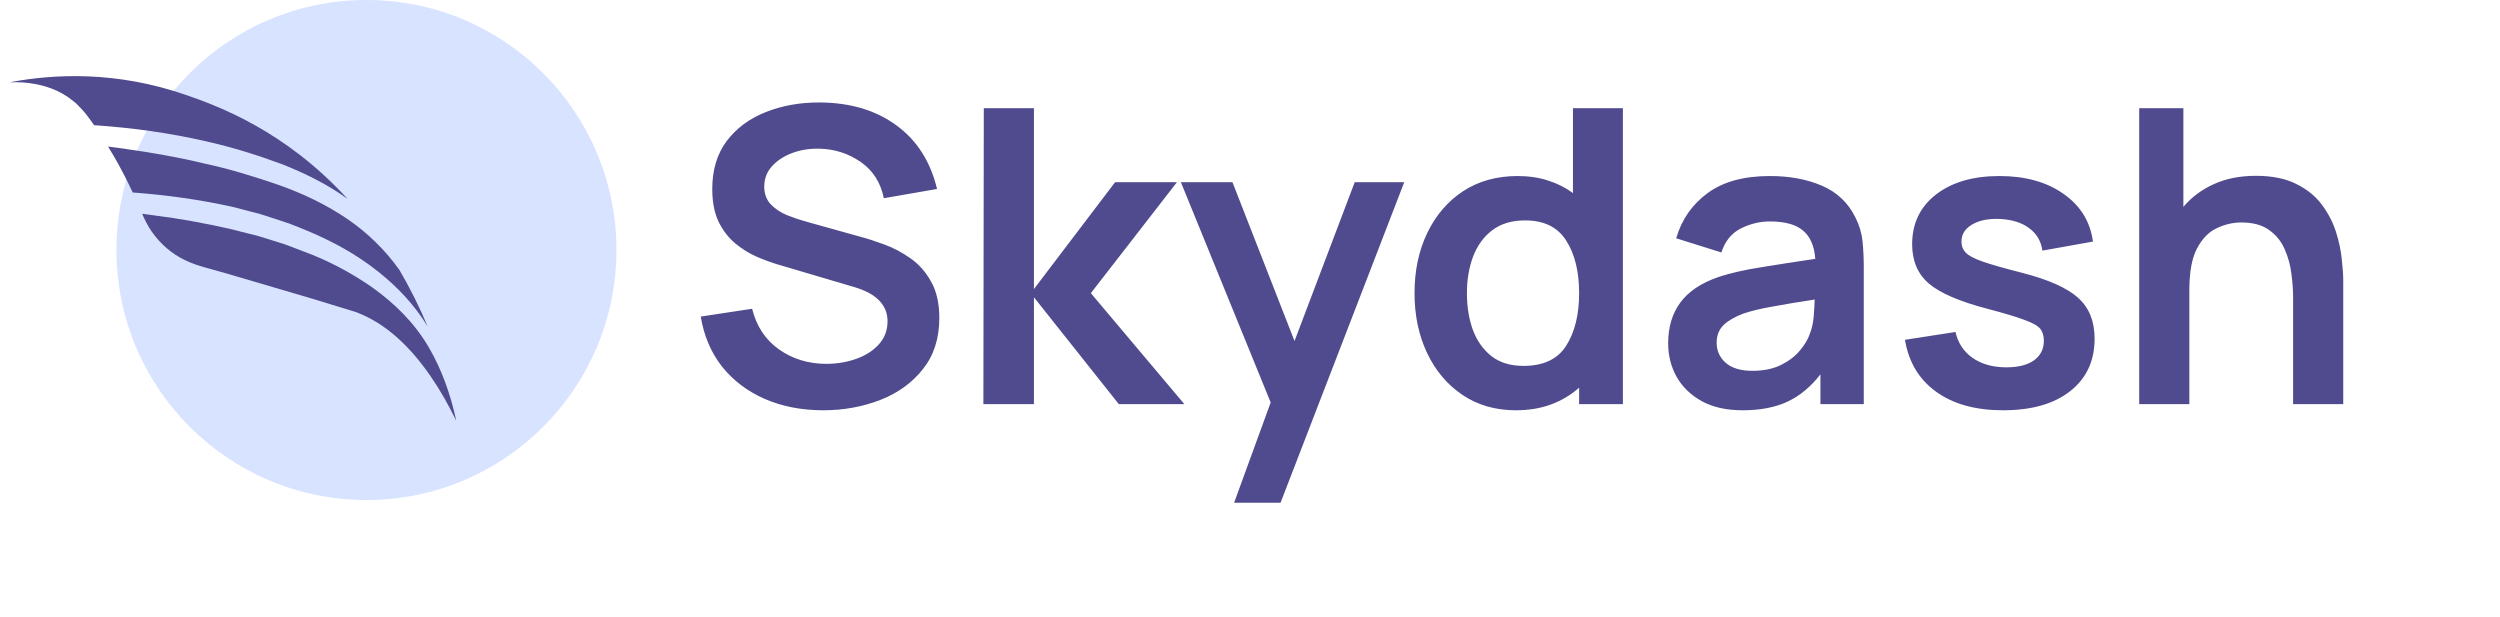
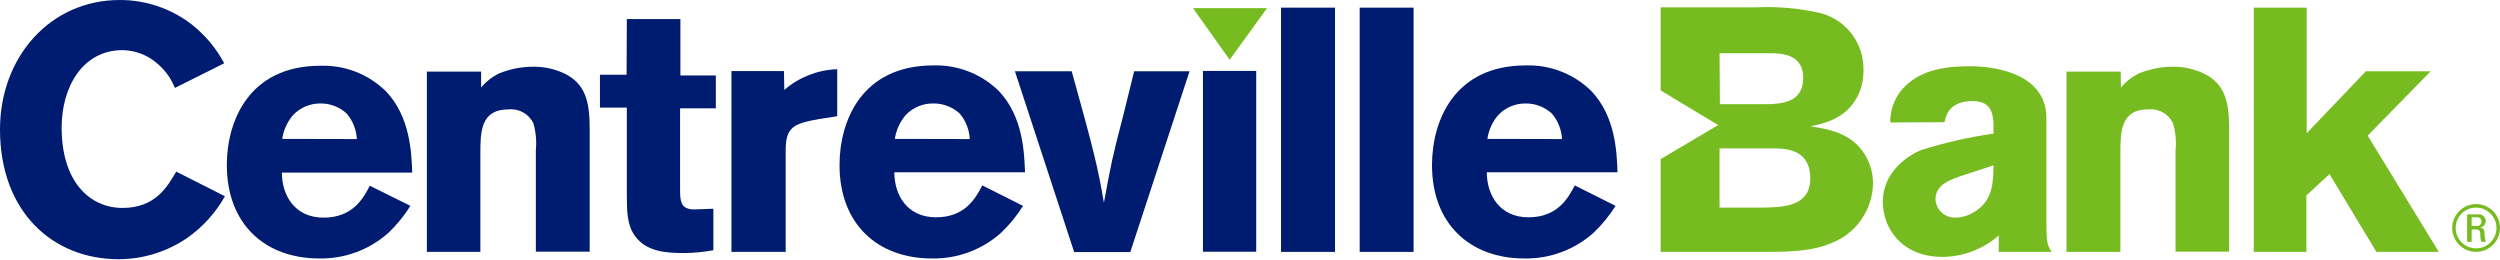
- <svg xmlns="http://www.w3.org/2000/svg" width="365" height="90" viewBox="0 0 365 90" fill="none">
-   <path d="M120.19 59.9C123.15 59.9 125.92 59.4 128.5 58.4C131.08 57.4 133.16 55.9 134.74 53.9C136.34 51.9 137.14 49.41 137.14 46.43C137.14 44.29 136.74 42.52 135.94 41.12C135.16 39.7 134.15 38.56 132.91 37.7C131.69 36.84 130.42 36.17 129.1 35.69C127.8 35.21 126.62 34.83 125.56 34.55L117.82 32.39C116.86 32.13 115.9 31.81 114.94 31.43C113.98 31.03 113.18 30.5 112.54 29.84C111.9 29.16 111.58 28.29 111.58 27.23C111.58 26.11 111.95 25.13 112.69 24.29C113.45 23.45 114.44 22.8 115.66 22.34C116.9 21.88 118.24 21.67 119.68 21.71C121.9 21.77 123.9 22.42 125.68 23.66C127.46 24.9 128.58 26.66 129.04 28.94L136.81 27.59C135.85 23.59 133.88 20.5 130.9 18.32C127.92 16.12 124.21 15 119.77 14.96C116.85 14.94 114.19 15.41 111.79 16.37C109.41 17.31 107.51 18.72 106.09 20.6C104.69 22.48 103.99 24.81 103.99 27.59C103.99 29.49 104.3 31.09 104.92 32.39C105.56 33.67 106.37 34.72 107.35 35.54C108.35 36.36 109.4 37.01 110.5 37.49C111.62 37.97 112.66 38.35 113.62 38.63L124.78 41.93C127.98 42.89 129.58 44.55 129.58 46.91C129.58 48.23 129.15 49.36 128.29 50.3C127.45 51.22 126.35 51.92 124.99 52.4C123.63 52.88 122.18 53.12 120.64 53.12C118.04 53.12 115.74 52.42 113.74 51.02C111.76 49.62 110.45 47.64 109.81 45.08L102.31 46.22C102.77 49.04 103.81 51.48 105.43 53.54C107.07 55.58 109.15 57.15 111.67 58.25C114.21 59.35 117.05 59.9 120.19 59.9ZM143.574 59H150.954V43.4L163.344 59H172.914L159.264 42.8L171.834 26.6H162.804L150.954 42.2V15.8H143.634L143.574 59ZM180.179 73.4H186.959L205.019 26.6H197.789L188.999 49.79L179.939 26.6H172.409L185.519 58.76L180.179 73.4ZM221.311 59.9C223.231 59.9 224.961 59.61 226.501 59.03C228.041 58.45 229.391 57.64 230.551 56.6V59H236.941V15.8H229.651V28.19C228.571 27.39 227.361 26.78 226.021 26.36C224.681 25.92 223.201 25.7 221.581 25.7C218.521 25.7 215.861 26.44 213.601 27.92C211.361 29.4 209.621 31.43 208.381 34.01C207.141 36.59 206.521 39.52 206.521 42.8C206.521 46.04 207.131 48.95 208.351 51.53C209.571 54.11 211.291 56.15 213.511 57.65C215.731 59.15 218.331 59.9 221.311 59.9ZM222.421 53.42C220.541 53.42 218.991 52.95 217.771 52.01C216.551 51.05 215.641 49.77 215.041 48.17C214.461 46.57 214.171 44.78 214.171 42.8C214.171 40.84 214.471 39.06 215.071 37.46C215.691 35.84 216.621 34.56 217.861 33.62C219.121 32.66 220.721 32.18 222.661 32.18C225.421 32.18 227.421 33.16 228.661 35.12C229.921 37.08 230.551 39.64 230.551 42.8C230.551 45.94 229.921 48.5 228.661 50.48C227.421 52.44 225.341 53.42 222.421 53.42ZM254.412 59.9C256.992 59.9 259.182 59.48 260.982 58.64C262.802 57.78 264.402 56.45 265.782 54.65V59H272.112V39.11C272.112 37.71 272.052 36.42 271.932 35.24C271.812 34.04 271.462 32.87 270.882 31.73C269.822 29.59 268.192 28.05 265.992 27.11C263.812 26.17 261.282 25.7 258.402 25.7C254.602 25.7 251.572 26.53 249.312 28.19C247.052 29.85 245.522 32.05 244.722 34.79L251.322 36.86C251.862 35.2 252.812 34.03 254.172 33.35C255.532 32.67 256.942 32.33 258.402 32.33C260.602 32.33 262.222 32.78 263.262 33.68C264.302 34.56 264.892 35.93 265.032 37.79C262.192 38.21 259.552 38.62 257.112 39.02C254.692 39.4 252.632 39.87 250.932 40.43C248.372 41.31 246.502 42.56 245.322 44.18C244.142 45.78 243.552 47.76 243.552 50.12C243.552 51.9 243.962 53.53 244.782 55.01C245.622 56.49 246.852 57.68 248.472 58.58C250.092 59.46 252.072 59.9 254.412 59.9ZM255.852 54.14C254.152 54.14 252.852 53.75 251.952 52.97C251.072 52.19 250.632 51.21 250.632 50.03C250.632 48.97 250.972 48.11 251.652 47.45C252.352 46.79 253.322 46.23 254.562 45.77C255.702 45.39 257.072 45.06 258.672 44.78C260.272 44.48 262.362 44.13 264.942 43.73C264.922 44.49 264.872 45.34 264.792 46.28C264.712 47.2 264.522 48.03 264.222 48.77C263.982 49.51 263.512 50.3 262.812 51.14C262.132 51.98 261.212 52.69 260.052 53.27C258.892 53.85 257.492 54.14 255.852 54.14ZM292.433 59.9C296.613 59.9 299.883 58.97 302.243 57.11C304.623 55.25 305.813 52.69 305.813 49.43C305.813 46.91 305.013 44.93 303.413 43.49C301.833 42.05 299.103 40.83 295.223 39.83C292.703 39.19 290.803 38.65 289.523 38.21C288.263 37.77 287.423 37.33 287.003 36.89C286.583 36.45 286.373 35.92 286.373 35.3C286.373 34.22 286.893 33.38 287.933 32.78C288.973 32.16 290.343 31.89 292.043 31.97C293.803 32.07 295.213 32.52 296.273 33.32C297.353 34.12 297.993 35.21 298.193 36.59L305.573 35.27C305.173 32.35 303.743 30.03 301.283 28.31C298.823 26.57 295.703 25.7 291.923 25.7C288.063 25.7 284.973 26.6 282.653 28.4C280.333 30.2 279.173 32.62 279.173 35.66C279.173 38.08 279.983 39.99 281.603 41.39C283.243 42.79 286.093 44.02 290.153 45.08C292.593 45.72 294.393 46.26 295.553 46.7C296.733 47.12 297.503 47.55 297.863 47.99C298.223 48.43 298.403 49.02 298.403 49.76C298.403 50.96 297.923 51.91 296.963 52.61C296.003 53.29 294.663 53.63 292.943 53.63C290.963 53.63 289.313 53.17 287.993 52.25C286.693 51.33 285.863 50.07 285.503 48.47L278.123 49.61C278.663 52.87 280.183 55.4 282.683 57.2C285.183 59 288.433 59.9 292.433 59.9ZM312.324 59H319.644V42.35C319.644 39.73 320.014 37.71 320.754 36.29C321.514 34.85 322.474 33.86 323.634 33.32C324.814 32.76 326.014 32.48 327.234 32.48C328.954 32.48 330.324 32.86 331.344 33.62C332.364 34.36 333.114 35.31 333.594 36.47C334.094 37.61 334.414 38.8 334.554 40.04C334.714 41.28 334.794 42.4 334.794 43.4V59H342.114V40.91C342.114 40.15 342.044 39.14 341.904 37.88C341.784 36.62 341.504 35.29 341.064 33.89C340.624 32.49 339.944 31.17 339.024 29.93C338.104 28.67 336.854 27.65 335.274 26.87C333.714 26.07 331.744 25.67 329.364 25.67C327.024 25.67 324.964 26.08 323.184 26.9C321.424 27.7 319.954 28.8 318.774 30.2V15.8H312.324V59Z" fill="#504B8E" />
-   <circle cx="53.5" cy="36.5" r="36.5" fill="#D8E3FF" />
-   <path d="M3.437 12.043C5.632 12.232 7.878 12.779 9.927 14.173C10.411 14.576 10.953 14.886 11.396 15.378C11.841 15.859 12.33 16.332 12.706 16.862C13.061 17.329 13.405 17.793 13.739 18.277C19.212 18.651 24.674 19.388 30.083 20.632C33.851 21.479 37.574 22.635 41.259 24.001C44.498 25.298 47.719 26.857 50.724 29.02C41.603 19.039 31.788 15.466 27.132 13.856C16.999 10.349 7.944 10.771 1.394 12.014C2.068 11.989 2.754 12.005 3.437 12.043Z" fill="#504B8E" />
-   <path d="M29.634 23.831C25.952 22.93 22.223 22.306 18.488 21.769C17.584 21.635 16.679 21.5 15.779 21.401C16.863 23.154 17.881 25.009 18.811 26.919C19 27.305 19.186 27.704 19.374 28.101C24.255 28.462 29.132 29.135 33.975 30.208L36.744 30.925L38.126 31.295L39.495 31.739L42.232 32.637C43.142 32.985 44.041 33.35 44.945 33.728C48.532 35.235 52.068 37.127 55.31 39.737C57.967 41.85 60.479 44.453 62.436 47.665C61.301 44.963 59.941 42.187 58.316 39.415C56.192 36.434 53.663 34.027 50.928 32.116C47.68 29.882 44.179 28.224 40.584 26.97C36.989 25.729 33.335 24.613 29.634 23.831Z" fill="#504B8E" />
-   <path d="M54.327 41.942C51.136 39.724 47.738 37.96 44.217 36.672L41.59 35.671L38.917 34.835L37.576 34.422L36.222 34.084L33.522 33.406C29.894 32.589 26.243 31.91 22.57 31.456C21.965 31.363 21.359 31.278 20.75 31.207C21.178 32.184 21.604 33.027 22.136 33.79C23.44 35.651 25.102 37.066 26.972 37.963C27.904 38.426 28.871 38.745 29.892 39.035L33.048 39.92L45.655 43.629L51.934 45.553C54.124 46.363 56.181 47.66 58.023 49.314C61.585 52.516 64.358 56.817 66.612 61.425C65.782 57.542 64.462 53.888 62.634 50.767C60.463 47.017 57.486 44.205 54.327 41.942Z" fill="#504B8E" />
+ <svg xmlns="http://www.w3.org/2000/svg" viewBox="0 0 304.19 31.53">
+   <defs>
+     <style>.cls-1{fill:#001c71;}.cls-2{fill:#76bc21;}</style>
+   </defs>
+   <g id="Layer_2" data-name="Layer 2">
+     <g id="Layer_1-2" data-name="Layer 1">
+       <path class="cls-1" d="M0,15.74C0,7,6.05,0,14.58,0a14.26,14.26,0,0,1,8.78,3A14.88,14.88,0,0,1,27.28,7.7l-6,3a7.51,7.51,0,0,0-2.26-3.07A6.55,6.55,0,0,0,14.92,6.1c-4.86,0-7.42,4.47-7.42,9.43,0,6.53,3.37,9.77,7.42,9.77s5.5-2.69,6.52-4.42l5.93,3a15.46,15.46,0,0,1-4.56,5.05,14.82,14.82,0,0,1-8.4,2.61C6.44,31.53,0,25.81,0,15.74" />
+       <path class="cls-1" d="M49.94,25.05a17,17,0,0,1-2.68,3.28,12.31,12.31,0,0,1-8.4,3.12c-6.61,0-11.26-4.17-11.26-11.37C27.6,14.78,30.25,8,39,8a10.86,10.86,0,0,1,8,3.15c2.9,3.08,3.07,7.37,3.16,9.85H34.3c0,2.74,1.53,5.48,5.07,5.48s4.82-2.32,5.63-3.88Zm-6.52-8.13a5.2,5.2,0,0,0-1.24-3.11A4.64,4.64,0,0,0,39,12.59,4.52,4.52,0,0,0,35.66,14a5.74,5.74,0,0,0-1.32,2.9Z" />
+       <path class="cls-1" d="M58.54,10.65a6.5,6.5,0,0,1,2.22-1.73,10.93,10.93,0,0,1,4.05-.8,8.61,8.61,0,0,1,4,.89c2.34,1.22,2.94,3.2,2.94,6.61v15H65.2V18.27A8.79,8.79,0,0,0,64.9,15a3,3,0,0,0-3-1.69c-3.45,0-3.45,2.74-3.45,5.47V30.65H51.94V8.71h6.6Z" />
+       <path class="cls-1" d="M76.27,2.32h6.52V9.18H87.1v4H82.75V23c0,1.34,0,2.48,1.7,2.48l2.35-.08v5.05a21.36,21.36,0,0,1-3.46.34c-2.25,0-4.73-.13-6.13-2.15-.9-1.31-.94-2.86-.94-5V13.09H73v-4h3.24Z" />
+       <path class="cls-1" d="M95.43,10.94a10.42,10.42,0,0,1,6.44-2.52v5.72l-2.18.34c-3.15.55-4.09,1-4.09,3.79V30.65H89v-22h6.39Z" />
+       <path class="cls-1" d="M124.48,25.05a17,17,0,0,1-2.68,3.28,12.31,12.31,0,0,1-8.4,3.12c-6.61,0-11.25-4.17-11.25-11.37,0-5.3,2.64-12.12,11.42-12.12a10.89,10.89,0,0,1,8,3.15c2.89,3.08,3.06,7.37,3.15,9.85h-15.9c0,2.74,1.53,5.48,5.07,5.48s4.82-2.32,5.63-3.88ZM118,16.92a5.25,5.25,0,0,0-1.23-3.11,4.66,4.66,0,0,0-3.2-1.22A4.52,4.52,0,0,0,110.2,14a5.82,5.82,0,0,0-1.32,2.9Z" />
+       <path class="cls-1" d="M123.49,8.67h6.91c2.73,9.77,3.2,11.79,3.92,16,.9-4.88,1-5.43,2.35-10.61L138,8.67h6.74l-7.21,22H130.7Z" />
+       <path class="cls-1" d="M146.37,8.63h6.48v22h-6.48Z" />
+       <path class="cls-1" d="M162.44.93V30.65h-6.57V.93Z" />
+       <path class="cls-1" d="M172,.93V30.65h-6.56V.93Z" />
+       <path class="cls-1" d="M196.58,25.05a17.46,17.46,0,0,1-2.69,3.28,12.31,12.31,0,0,1-8.4,3.12c-6.6,0-11.25-4.17-11.25-11.37,0-5.3,2.64-12.12,11.42-12.12a10.88,10.88,0,0,1,8,3.15c2.9,3.08,3.07,7.37,3.15,9.85h-15.9c0,2.74,1.54,5.48,5.07,5.48s4.82-2.32,5.63-3.88Zm-6.52-8.13a5.2,5.2,0,0,0-1.24-3.11,4.66,4.66,0,0,0-3.2-1.22A4.52,4.52,0,0,0,182.3,14a5.65,5.65,0,0,0-1.32,2.9Z" />
+       <polygon class="cls-2" points="145.16 0.99 154.17 0.99 149.62 7.27 145.16 0.99" />
+       <path class="cls-2" d="M230,14.9A6.09,6.09,0,0,1,232.36,10c2-1.6,4.69-1.94,7.29-1.94S249,8.71,249,14.4V27.19c0,2.36.13,2.7.64,3.46h-6.44v-2a10.52,10.52,0,0,1-6.82,2.61c-5.11,0-7.29-3.62-7.29-6.7,0-3.53,2.86-5.55,4.69-6.31a57,57,0,0,1,8.78-2V15c-.08-1-.16-2.7-2.51-2.7-2.9,0-3.28,1.77-3.45,2.57Zm8.31,6.61c-1.1.42-2.81,1-2.81,2.74A2.37,2.37,0,0,0,238,26.48a4.35,4.35,0,0,0,2.26-.72c2.18-1.34,2.26-3.36,2.3-5.64Z" />
+       <path class="cls-2" d="M258.07,10.65a6.5,6.5,0,0,1,2.22-1.73,10.93,10.93,0,0,1,4-.8,8.59,8.59,0,0,1,4,.89c2.34,1.22,2.94,3.2,2.94,6.61v15h-6.52V18.27a8.49,8.49,0,0,0-.31-3.28,3,3,0,0,0-2.94-1.69C258,13.3,258,16,258,18.77V30.65h-6.56V8.71h6.6Z" />
+       <path class="cls-2" d="M274.23.93h6.44V16.21l7.2-7.54h7.89l-7.67,7.83,8.65,14.15h-7.59l-5.71-9.47-2.81,2.6v6.87h-6.4Z" />
+       <path class="cls-2" d="M226.23,17.89c-1.67-1.85-4.1-2.23-5.93-2.52,1.62-.34,4.52-.93,5.89-4a7.05,7.05,0,0,0,.55-2.86,7,7,0,0,0-5.2-6.91,29,29,0,0,0-7.85-.71H202.06V11l7,4.22-7,4.14V30.65h12.7c3.45,0,5.88-.13,8.14-1.1a7.91,7.91,0,0,0,5-7.2A6.61,6.61,0,0,0,226.23,17.89Zm-17-11.41h6.18c1.45,0,4,.13,4,3,0,3.07-2.77,3.16-4.47,3.2h-5.67Zm5.24,18.78h-5.24v-7.2h6.52c1.53,0,4.52.08,4.52,3.66C220.26,25.13,217,25.22,214.46,25.26Z" />
+       <path class="cls-2" d="M300.74,26.44h.7a.46.46,0,0,1,.48.51.48.48,0,0,1-.48.54h-.7m0,.43h.54a.43.43,0,0,1,.5.38,3.6,3.6,0,0,0,.14,1.12h.53a6.61,6.61,0,0,1-.14-.88c0-.67-.16-.8-.58-.85h0a.82.82,0,0,0,.73-.78.83.83,0,0,0-.93-.83h-1.34v3.35h.55Zm.55-3.09a2.91,2.91,0,1,0,2.9,2.89,2.9,2.9,0,0,0-2.9-2.89m0,.43a2.48,2.48,0,1,1-2.49,2.48,2.47,2.47,0,0,1,2.49-2.48" />
+     </g>
+   </g>
</svg>
